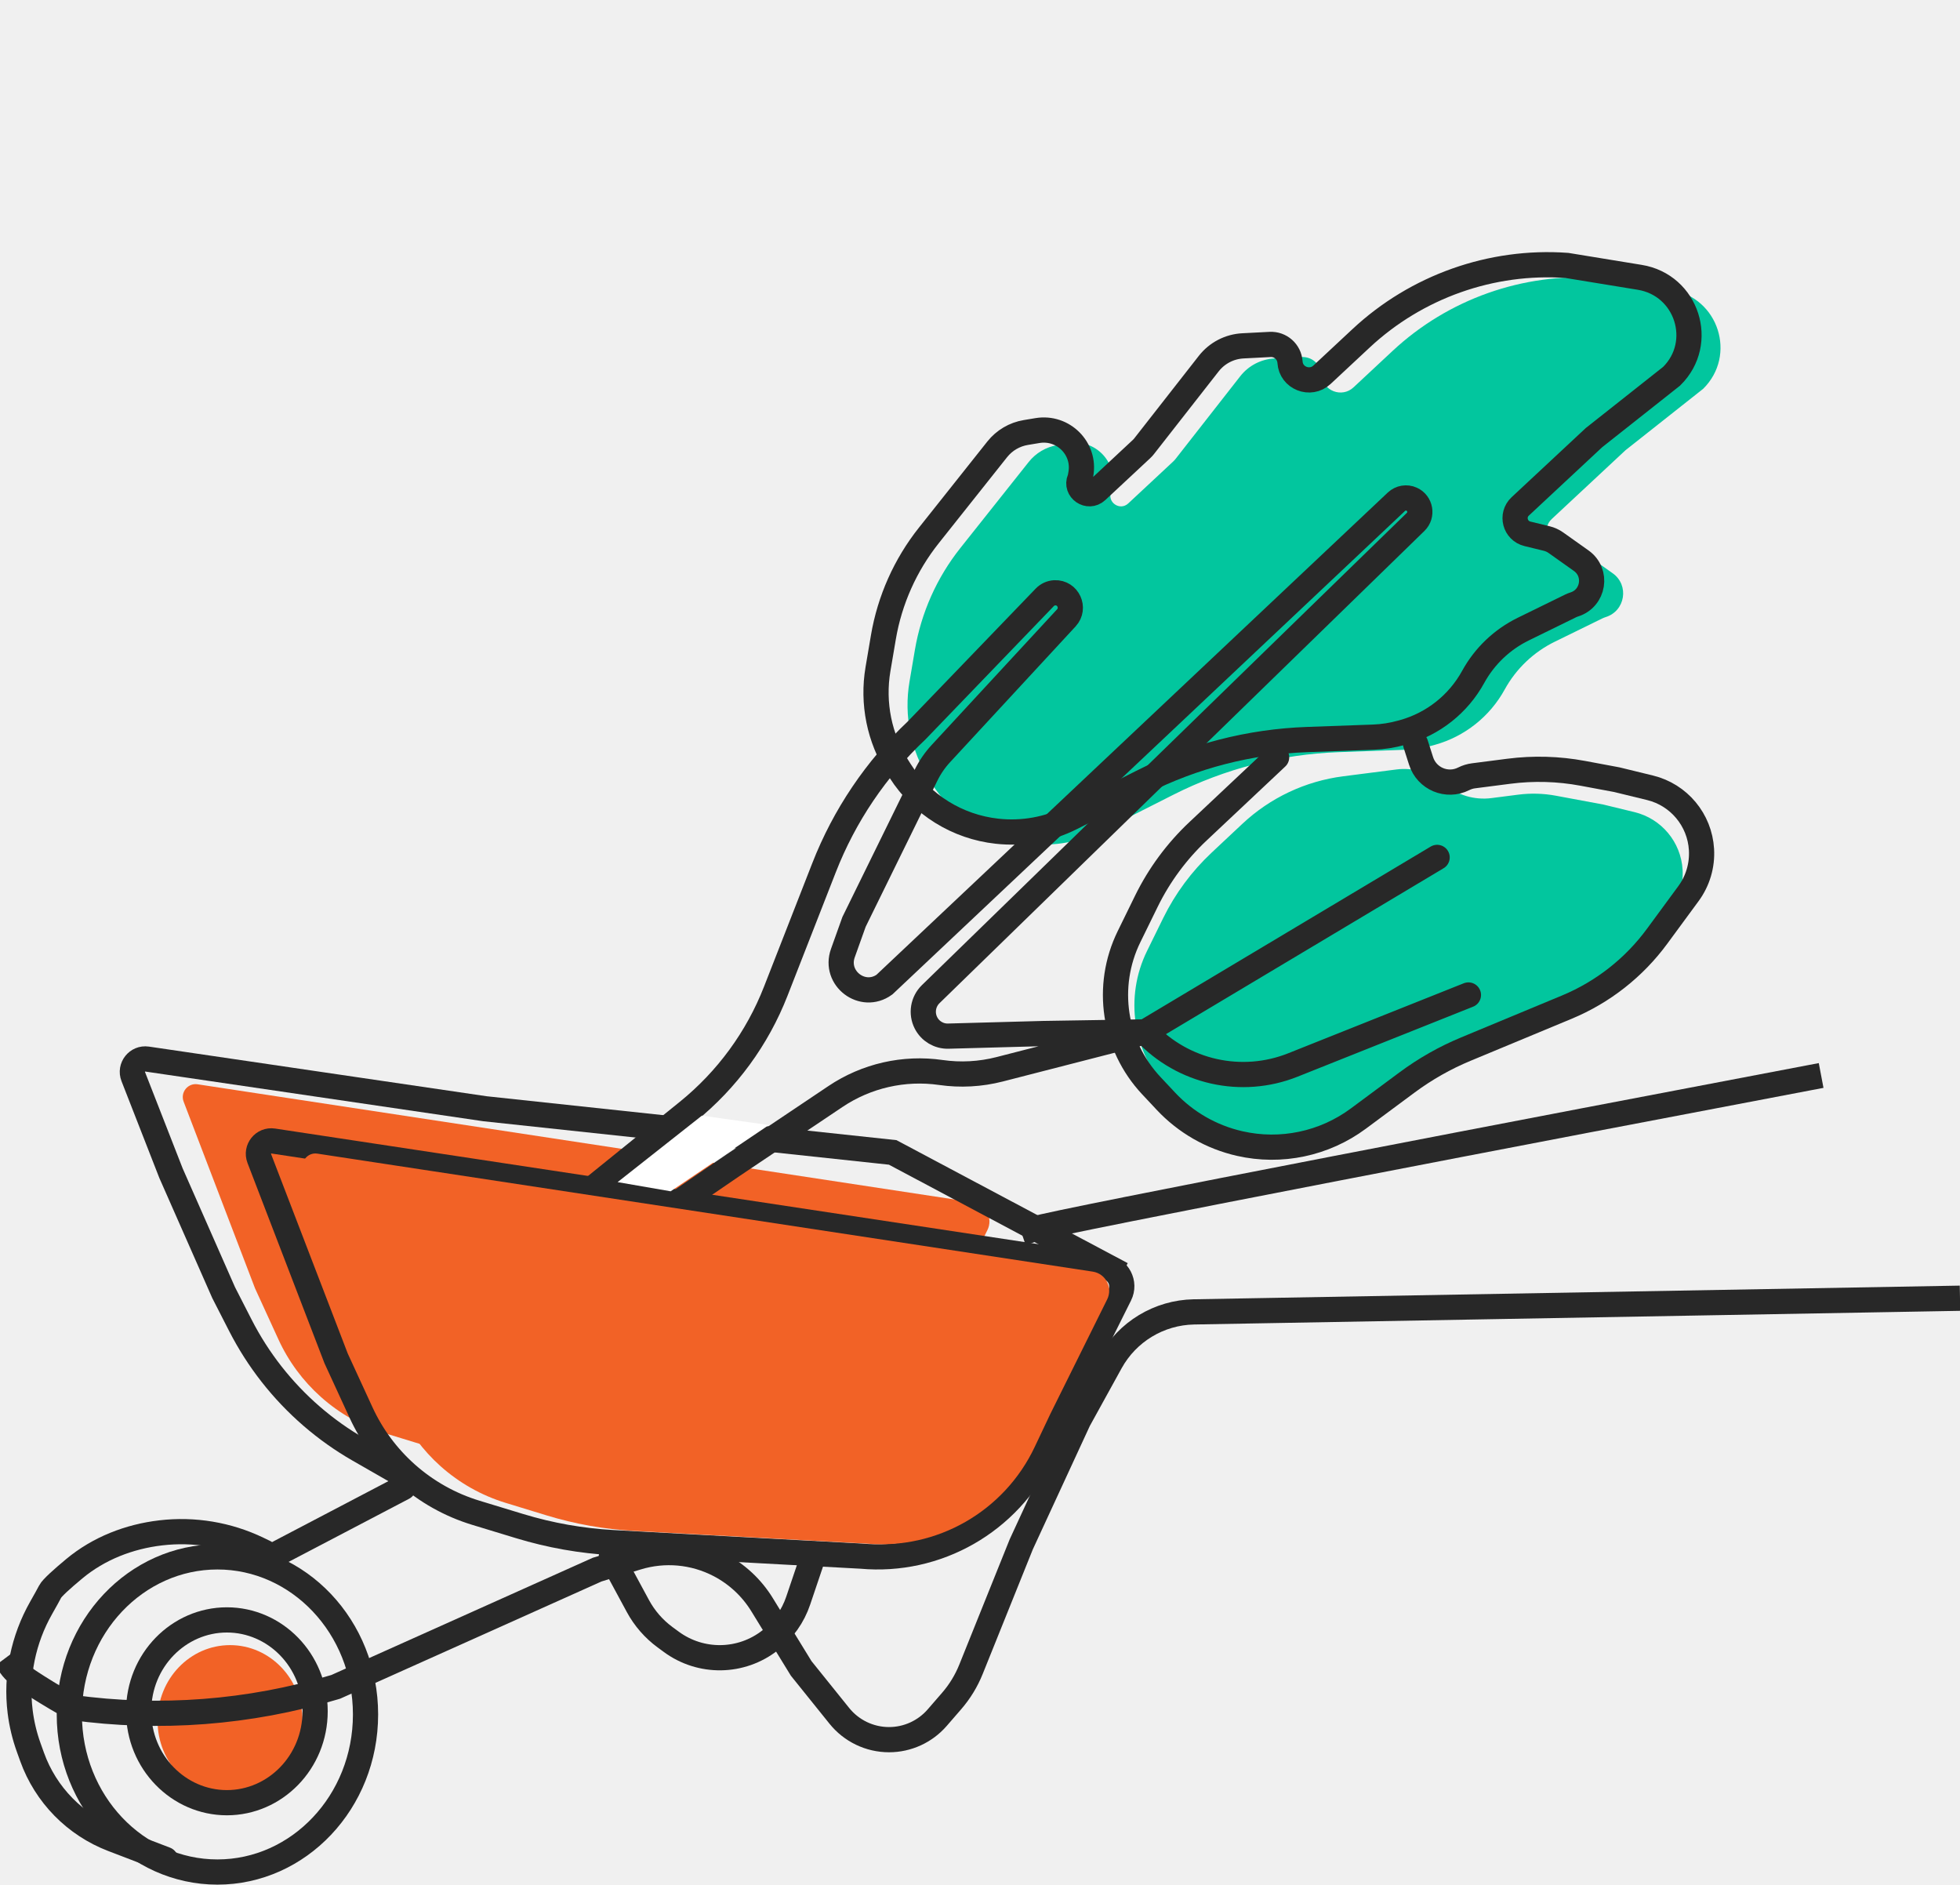
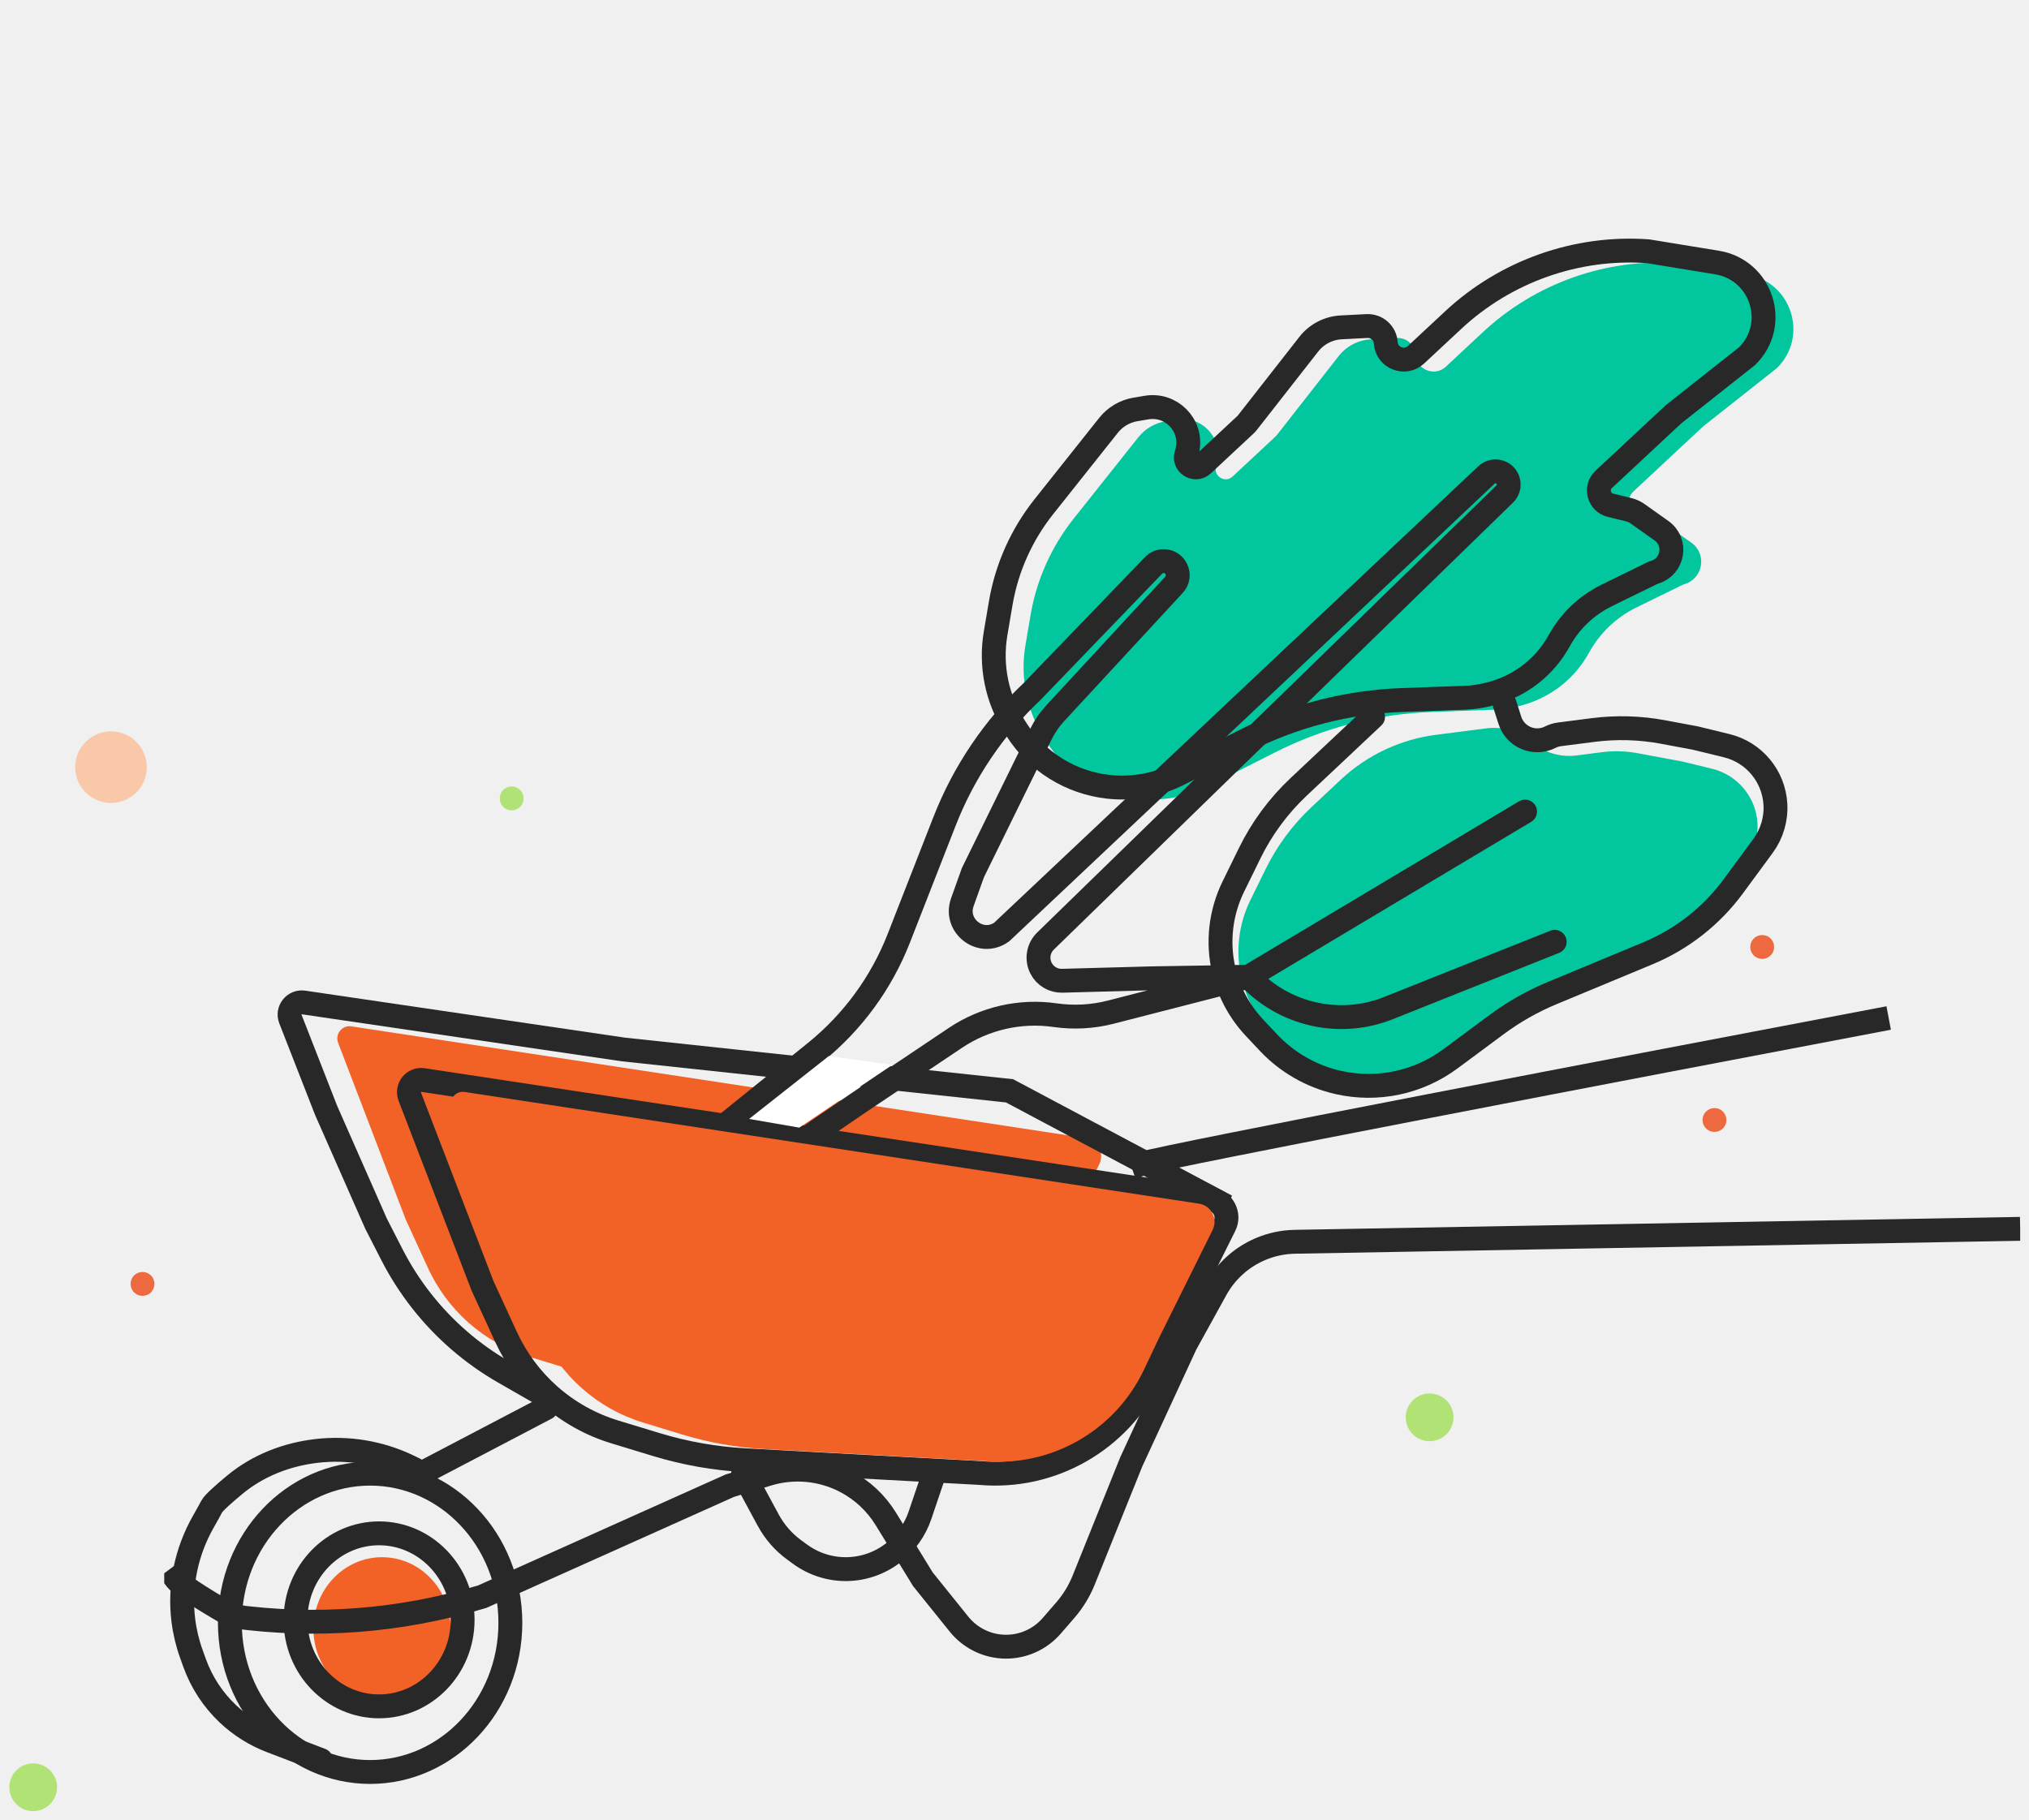
- <svg xmlns="http://www.w3.org/2000/svg" width="311" height="299" fill="none">
-   <g clip-path="url(#a)">
-     <path d="m221.572 122.078-8.441 1.081a28.701 28.701 0 0 0-15.986 7.528l-4.897 4.591a35.953 35.953 0 0 0-7.677 10.37l-2.566 5.225a19.548 19.548 0 0 0 3.308 22.024l2.167 2.305a21.6 21.6 0 0 0 28.57 2.568l7.22-5.339a41.207 41.207 0 0 1 8.724-4.933l15.007-6.214a31.725 31.725 0 0 0 13.394-10.479l4.654-6.31a10 10 0 0 0 1.934-6.521 10.01 10.01 0 0 0-7.633-9.131l-4.947-1.202-7.522-1.4a19.281 19.281 0 0 0-5.974-.168l-4.252.546a9.661 9.661 0 0 1-7.543-2.271 9.664 9.664 0 0 0-7.54-2.27zM147.466 123.737l.379.596a20.922 20.922 0 0 0 15.361 9.54 21.024 21.024 0 0 0 11.797-2.134l11.186-5.657a63.176 63.176 0 0 1 26.23-6.752l10.487-.38a19.074 19.074 0 0 0 4.459-.693l.308-.086a18.225 18.225 0 0 0 11.081-8.778 18.18 18.18 0 0 1 7.956-7.588l7.52-3.683a3.99 3.99 0 0 1 .557-.222c3.11-.977 3.762-5.061 1.109-6.946l-4.012-2.849a4.292 4.292 0 0 0-1.469-.67l-3.047-.743c-1.985-.483-2.639-2.959-1.149-4.348l11.707-10.916 12.319-9.741c5.386-5.321 2.439-14.464-5.057-15.688l-11.559-1.888c-11.986-.866-23.88 3.373-32.641 11.543l-6.225 5.804c-1.861 1.737-4.918.53-5.073-2.002a3.009 3.009 0 0 0-3.167-2.809l-4.297.222a7.37 7.37 0 0 0-5.425 2.813L186.537 72.8a3.82 3.82 0 0 1-.398.433l-7.121 6.641c-1.319 1.23-3.393-.196-2.699-1.855.048-.113.083-.231.104-.352l.082-.467c.713-4.04-2.811-7.567-6.885-6.89l-1.848.308a7.32 7.32 0 0 0-4.534 2.664l-10.85 13.657a35.53 35.53 0 0 0-7.216 16.156l-.86 5.063a22.107 22.107 0 0 0 3.154 15.579z" fill="#02C69E" />
-     <path d="M36.5 285c6.351 0 11.5-5.373 11.5-12s-5.149-12-11.5-12S25 266.373 25 273s5.149 12 11.5 12zM40.47 204.405l-11.331-29.62c-.562-1.468.664-2.997 2.212-2.761l123.042 18.722c2.055.313 3.21 2.544 2.283 4.41l-9.014 18.163-2.485 5.248c-4.844 10.234-15.536 16.35-26.78 15.321l-25.181-1.372-11.623-.638a58.484 58.484 0 0 1-13.889-2.468l-6.486-1.984a27.58 27.58 0 0 1-10.288-5.789 27.699 27.699 0 0 1-6.755-9.146l-3.704-8.086z" fill="#F26226" />
-     <path d="M164 195c3.504-1.181 83.46-16.492 123-24" stroke="#282828" stroke-width="4" stroke-linecap="square" />
-     <path d="m129 247-2.345 6.937a13.423 13.423 0 0 1-4.439 6.287 12.959 12.959 0 0 1-15.704.249l-.984-.722a15.023 15.023 0 0 1-4.322-4.971L97 247M181.707 163.711l-23.083 5.931a23.866 23.866 0 0 1-9.343.509 23.903 23.903 0 0 0-16.716 3.812l-16.242 10.894-29.898 20.427a4.102 4.102 0 0 1-5.899-1.394 4.144 4.144 0 0 1 1.009-5.24l27.585-22.289a46.13 46.13 0 0 0 13.968-19.091l7.665-19.606a59.938 59.938 0 0 1 14.703-21.793l20.321-21.102a2.355 2.355 0 0 1 1.589-.72c2.107-.095 3.268 2.424 1.833 3.976l-19.914 21.539a14.43 14.43 0 0 0-2.352 3.43l-11.42 23.26-1.772 4.957c-1.436 4.015 3.146 7.488 6.595 4.998l81.24-76.61a2.199 2.199 0 0 1 2.413-.405c1.421.641 1.749 2.52.631 3.61l-76.947 74.926a3.89 3.89 0 0 0-.744 4.555 3.858 3.858 0 0 0 3.535 2.099l15.055-.411 16.188-.262zm0 0a21.279 21.279 0 0 0 23.436 5.252L233 157.855m-51.293 5.856 46.328-27.682" stroke="#282828" stroke-width="4" stroke-linecap="round" />
-     <path d="m53.333 215.512-12.193-31.72c-.565-1.47.663-3.003 2.215-2.768l132.031 19.996c2.062.312 3.22 2.55 2.287 4.42l-9.751 19.556-2.629 5.527c-5.197 10.927-16.631 17.454-28.656 16.358l-26.919-1.46-12.435-.679a62.64 62.64 0 0 1-14.83-2.624L75.494 240a29.47 29.47 0 0 1-10.973-6.146 29.577 29.577 0 0 1-7.236-9.756l-3.952-8.586z" stroke="#282828" stroke-width="4" />
-     <path d="m178 202.167-36.355-19.336-64.71-6.93-53.59-7.878c-1.554-.228-2.774 1.312-2.2 2.78l5.983 15.313 8.362 18.969 2.654 5.187a47.923 47.923 0 0 0 11.306 14.412 47.796 47.796 0 0 0 7.491 5.314L65.664 235" stroke="#282828" stroke-width="4" />
-     <path d="M2 264.698c.873 1.167 6.669 4.619 9.457 6.198a98.045 98.045 0 0 0 41.506-3.184l.325-.097 41.467-18.594 6.34-1.942a17.298 17.298 0 0 1 13.028 1.184 17.352 17.352 0 0 1 6.798 6.325l6.207 10.11 6.053 7.523a10.119 10.119 0 0 0 7.884 3.779c2.931 0 5.718-1.273 7.642-3.489l2.289-2.64a17.819 17.819 0 0 0 3.073-5.03l7.978-19.831 9.094-19.687 5.08-9.215a15.424 15.424 0 0 1 13.218-7.975L309 206" stroke="#282828" stroke-width="4" stroke-linecap="square" />
-     <path d="m64 236-21 11" stroke="#282828" stroke-width="4" stroke-linecap="round" />
-     <path d="M58 272c0 13.916-10.627 25-23.5 25S11 285.916 11 272c0-13.917 10.627-25 23.5-25S58 258.083 58 272z" stroke="#282828" stroke-width="4" />
-     <path d="M50 271.5c0 8.093-6.353 14.5-14 14.5s-14-6.407-14-14.5S28.353 257 36 257s14 6.407 14 14.5z" stroke="#282828" stroke-width="4" />
-     <path d="M42 246.28c-.137-.069-.532-.259-1.088-.526a28.067 28.067 0 0 0-15.4-2.564c-5.022.584-9.839 2.459-13.728 5.693-1.933 1.607-3.545 3.057-3.828 3.625-.197.393-.729 1.347-1.413 2.553-2.848 5.014-4.057 10.804-3.342 16.529.24 1.925.694 3.818 1.35 5.643l.54 1.503a21.92 21.92 0 0 0 12.8 13.062L26.26 295M142.466 121.737l.379.596a20.926 20.926 0 0 0 15.361 9.54 21.04 21.04 0 0 0 11.797-2.133l11.185-5.657a63.157 63.157 0 0 1 26.231-6.754l10.487-.378a19.156 19.156 0 0 0 4.458-.694l.308-.086a18.216 18.216 0 0 0 11.082-8.779 18.193 18.193 0 0 1 7.956-7.588l7.519-3.682c.18-.088.367-.162.558-.222 3.11-.977 3.762-5.062 1.109-6.946l-4.013-2.849a4.277 4.277 0 0 0-1.468-.67l-3.049-.743c-1.983-.483-2.637-2.959-1.148-4.348l11.708-10.916 12.319-9.741c5.386-5.321 2.439-14.464-5.057-15.688l-11.559-1.888c-11.986-.866-23.88 3.373-32.641 11.543l-6.225 5.804c-1.862 1.737-4.919.53-5.073-2.002a3.01 3.01 0 0 0-3.167-2.809l-4.297.222a7.372 7.372 0 0 0-5.426 2.813L181.536 70.8a3.65 3.65 0 0 1-.397.433l-7.122 6.641c-1.319 1.23-3.393-.197-2.698-1.855.048-.113.083-.231.103-.352l.083-.467c.713-4.04-2.811-7.567-6.885-6.89l-1.849.308a7.32 7.32 0 0 0-4.533 2.664l-10.85 13.657a35.53 35.53 0 0 0-7.217 16.156l-.859 5.063a22.106 22.106 0 0 0 3.154 15.579z" stroke="#282828" stroke-width="4" stroke-linecap="round" />
-     <path d="m224.617 118 .868 2.721c.903 2.83 4.118 4.179 6.764 2.84a4.826 4.826 0 0 1 1.559-.479l5.613-.723a37.71 37.71 0 0 1 11.734.332l5.379 1.004 5.288 1.289a10.726 10.726 0 0 1 8.159 9.793 10.746 10.746 0 0 1-2.067 6.996l-4.974 6.767a33.928 33.928 0 0 1-14.318 11.24l-16.042 6.667a43.86 43.86 0 0 0-9.325 5.29l-7.718 5.725a23.023 23.023 0 0 1-18.831 3.964 23.048 23.048 0 0 1-11.71-6.718l-2.317-2.472a21.036 21.036 0 0 1-3.537-23.622l2.745-5.605a38.525 38.525 0 0 1 8.206-11.123l12.473-11.734" stroke="#282828" stroke-width="4" stroke-linecap="round" />
-     <path d="m59.471 215.406-11.332-29.62c-.562-1.468.664-2.997 2.212-2.762l123.043 18.722c2.054.313 3.209 2.544 2.282 4.411l-9.014 18.162-2.485 5.248c-4.844 10.234-15.536 16.35-26.78 15.321l-25.181-1.373-11.623-.638a58.434 58.434 0 0 1-13.889-2.467l-6.486-1.984a27.593 27.593 0 0 1-10.288-5.789 27.708 27.708 0 0 1-6.755-9.146l-3.704-8.085z" fill="#F26226" />
-     <path d="M111.37 177 98 187.544l8.412 1.456L122 178.491 111.37 177z" fill="#fff" />
+ <svg xmlns="http://www.w3.org/2000/svg" width="340" height="305" viewBox="0 0 340 305" fill="none">
+   <g clip-path="url(#clip0_1051_2173)">
+     <path d="M249.093 122.078L240.652 123.159C234.663 123.926 229.068 126.56 224.666 130.687L219.77 135.278C216.605 138.245 214.005 141.757 212.093 145.648L209.526 150.873C207.538 154.92 207.009 159.527 208.028 163.917C208.809 167.281 210.467 170.379 212.834 172.897L215.001 175.202C217.946 178.334 221.761 180.515 225.956 181.465C232.087 182.855 238.519 181.505 243.572 177.77L250.792 172.431C253.488 170.438 256.417 168.782 259.515 167.498L274.522 161.284C279.86 159.074 284.491 155.45 287.917 150.805L292.57 144.495C293.958 142.614 294.642 140.307 294.504 137.974C294.244 133.587 291.148 129.882 286.871 128.843L281.924 127.641L274.402 126.241C272.431 125.875 270.416 125.818 268.428 126.073L264.176 126.619C261.453 126.968 258.71 126.142 256.634 124.348C254.558 122.556 251.816 121.73 249.093 122.078Z" fill="#02C69E" />
+     <path d="M174.987 123.737L175.366 124.333C178.762 129.666 184.414 133.176 190.727 133.873C194.785 134.321 198.886 133.58 202.525 131.739L213.71 126.082C221.854 121.964 230.806 119.659 239.94 119.33L250.428 118.95C251.936 118.896 253.433 118.664 254.887 118.257L255.195 118.171C259.928 116.847 263.924 113.682 266.276 109.393C268.075 106.108 270.855 103.458 274.232 101.805L281.752 98.122C281.931 98.034 282.117 97.96 282.308 97.9C285.418 96.923 286.07 92.839 283.417 90.954L279.406 88.105C278.963 87.791 278.464 87.564 277.936 87.435L274.889 86.692C272.904 86.209 272.25 83.733 273.74 82.344L285.447 71.428L297.766 61.687C303.152 56.366 300.206 47.223 292.709 45.999L281.15 44.111C269.165 43.245 257.271 47.484 248.51 55.654L242.285 61.458C240.423 63.195 237.366 61.989 237.211 59.456C237.111 57.815 235.698 56.562 234.045 56.647L229.748 56.869C227.614 56.979 225.634 58.006 224.323 59.682L214.058 72.8C213.937 72.955 213.805 73.1 213.661 73.233L206.539 79.874C205.221 81.103 203.147 79.678 203.841 78.019C203.888 77.906 203.923 77.788 203.945 77.667L204.027 77.2C204.739 73.16 201.216 69.633 197.141 70.31L195.293 70.618C193.501 70.916 191.884 71.865 190.759 73.282L179.909 86.939C176.177 91.637 173.695 97.193 172.693 103.095L171.833 108.158C170.916 113.56 172.039 119.107 174.987 123.737Z" fill="#02C69E" />
+     <path d="M64.022 285C70.373 285 75.522 279.627 75.522 273C75.522 266.373 70.373 261 64.022 261C57.67 261 52.522 266.373 52.522 273C52.522 279.627 57.67 285 64.022 285Z" fill="#F26226" />
+     <path d="M67.992 204.405L56.66 174.785C56.099 173.317 57.324 171.788 58.873 172.024L181.915 190.746C183.969 191.059 185.124 193.29 184.198 195.156L175.183 213.319L172.699 218.567C167.854 228.801 157.163 234.917 145.918 233.888L120.737 232.516L109.115 231.878C104.403 231.619 99.74 230.79 95.226 229.41L88.74 227.426C84.935 226.263 81.425 224.288 78.451 221.637C75.593 219.091 73.293 215.976 71.697 212.491L67.992 204.405Z" fill="#F26226" />
+     <path d="M191.521 195C195.025 193.819 274.981 178.508 314.521 171" stroke="#282828" stroke-width="4" stroke-linecap="square" />
+     <path d="M156.521 247L154.177 253.937C153.334 256.432 151.79 258.62 149.738 260.224C145.129 263.832 138.75 263.932 134.034 260.473L133.049 259.751C131.265 258.442 129.789 256.744 128.727 254.78L124.521 247" stroke="#282828" stroke-width="4" stroke-linecap="round" />
+     <path d="M209.229 163.711L186.146 169.642C183.095 170.427 179.92 170.599 176.802 170.151C170.953 169.31 165 170.668 160.086 173.963L143.844 184.857L113.947 205.284C111.954 206.646 109.227 206.001 108.048 203.89C107.065 202.13 107.491 199.915 109.056 198.65L136.642 176.361C142.873 171.326 147.688 164.745 150.61 157.27L158.275 137.664C161.507 129.394 166.529 121.951 172.978 115.871L193.299 94.769C193.718 94.334 194.286 94.077 194.887 94.05C196.994 93.954 198.155 96.473 196.72 98.025L176.807 119.564C175.862 120.586 175.069 121.743 174.454 122.994L163.034 146.254L161.262 151.211C159.826 155.226 164.409 158.699 167.858 156.209L249.098 79.6C249.747 78.988 250.698 78.828 251.51 79.194C252.931 79.835 253.26 81.715 252.142 82.804L175.195 157.73C173.975 158.918 173.673 160.768 174.45 162.285C175.13 163.608 176.503 164.424 177.985 164.384L193.041 163.973L209.229 163.711ZM209.229 163.711C215.227 170.128 224.52 172.21 232.665 168.963L260.521 157.855M209.229 163.711L255.557 136.029" stroke="#282828" stroke-width="4" stroke-linecap="round" />
+     <path d="M80.855 215.512L68.661 183.792C68.097 182.322 69.324 180.789 70.877 181.024L202.907 201.02C204.969 201.332 206.128 203.57 205.195 205.44L195.443 224.996L192.814 230.523C187.617 241.45 176.184 247.977 164.159 246.881L137.24 245.421L124.805 244.742C119.774 244.467 114.795 243.586 109.975 242.118L103.016 240C98.96 238.766 95.217 236.669 92.043 233.854C88.983 231.139 86.518 227.817 84.806 224.098L80.855 215.512Z" stroke="#282828" stroke-width="4" />
+     <path d="M205.521 202.167L169.167 182.831L104.456 175.901L50.867 168.023C49.312 167.795 48.092 169.335 48.666 170.803L54.65 186.116L63.011 205.085L65.665 210.272C68.474 215.761 72.313 220.655 76.971 224.684C79.293 226.693 81.801 228.471 84.463 229.998L93.186 235" stroke="#282828" stroke-width="4" />
+     <path d="M29.521 264.698C30.395 265.865 36.19 269.317 38.979 270.896C52.882 272.818 67.035 271.732 80.484 267.712L80.809 267.615L122.276 249.021L128.617 247.079C132.947 245.753 137.622 246.178 141.644 248.263C144.442 249.713 146.791 251.9 148.442 254.588L154.65 264.698L160.703 272.221C162.625 274.611 165.524 276 168.586 276C171.517 276 174.305 274.727 176.229 272.511L178.518 269.871C179.813 268.377 180.852 266.677 181.591 264.841L189.569 245.01L198.662 225.323L203.743 216.108C205.401 213.101 208.011 210.734 211.162 209.381C212.997 208.593 214.966 208.169 216.96 208.133L336.521 206" stroke="#282828" stroke-width="4" stroke-linecap="square" />
+     <path d="M91.522 236L70.522 247" stroke="#282828" stroke-width="4" stroke-linecap="round" />
+     <path d="M85.522 272C85.522 285.916 74.894 297 62.022 297C49.149 297 38.522 285.916 38.522 272C38.522 258.083 49.149 247 62.022 247C74.894 247 85.522 258.083 85.522 272Z" stroke="#282828" stroke-width="4" />
+     <path d="M77.522 271.5C77.522 279.593 71.168 286 63.522 286C55.874 286 49.522 279.593 49.522 271.5C49.522 263.407 55.874 257 63.522 257C71.168 257 77.522 263.407 77.522 271.5Z" stroke="#282828" stroke-width="4" />
+     <path d="M69.522 246.28C69.384 246.211 68.99 246.021 68.433 245.754C63.649 243.455 58.306 242.577 53.034 243.19C48.011 243.774 43.194 245.649 39.306 248.883C37.372 250.49 35.761 251.94 35.477 252.508C35.281 252.901 34.749 253.855 34.065 255.061C31.216 260.075 30.008 265.865 30.723 271.59C30.963 273.515 31.416 275.408 32.073 277.233L32.613 278.736C33.774 281.962 35.675 284.873 38.164 287.233C40.257 289.216 42.721 290.769 45.414 291.798L53.781 295" stroke="#282828" stroke-width="4" stroke-linecap="round" />
+     <path d="M169.987 121.737L170.366 122.333C173.762 127.665 179.413 131.175 185.727 131.873C189.785 132.321 193.886 131.579 197.525 129.74L208.709 124.083C216.854 119.963 225.806 117.658 234.94 117.329L245.428 116.951C246.936 116.896 248.433 116.663 249.886 116.257L250.194 116.171C254.928 114.848 258.924 111.683 261.276 107.392C263.075 104.109 265.855 101.458 269.232 99.804L276.751 96.122C276.93 96.034 277.117 95.96 277.308 95.9C280.418 94.923 281.07 90.838 278.417 88.954L274.405 86.105C273.963 85.791 273.464 85.564 272.936 85.435L269.888 84.692C267.904 84.209 267.25 81.733 268.739 80.344L280.447 69.428L292.766 59.687C298.152 54.366 295.206 45.223 287.709 43.999L276.15 42.111C264.165 41.245 252.271 45.484 243.51 53.654L237.285 59.458C235.422 61.195 232.365 59.989 232.211 57.456C232.111 55.815 230.697 54.562 229.045 54.647L224.748 54.869C222.613 54.979 220.634 56.006 219.322 57.682L209.057 70.8C208.937 70.955 208.805 71.1 208.661 71.233L201.538 77.874C200.22 79.104 198.146 77.677 198.841 76.019C198.888 75.906 198.923 75.788 198.944 75.667L199.027 75.2C199.739 71.16 196.216 67.633 192.141 68.31L190.292 68.618C188.501 68.916 186.884 69.865 185.759 71.282L174.909 84.939C171.176 89.637 168.695 95.193 167.692 101.095L166.833 106.158C165.916 111.56 167.039 117.108 169.987 121.737Z" stroke="#282828" stroke-width="4" stroke-linecap="round" />
+     <path d="M252.138 118L253.006 120.721C253.909 123.551 257.124 124.9 259.77 123.561C260.26 123.314 260.786 123.152 261.329 123.082L266.942 122.359C270.847 121.857 274.807 121.968 278.677 122.691L284.055 123.695L289.343 124.984C293.915 126.099 297.225 130.072 297.503 134.777C297.65 137.28 296.919 139.754 295.436 141.773L290.461 148.54C286.799 153.523 281.848 157.409 276.144 159.78L260.101 166.447C256.789 167.822 253.657 169.599 250.777 171.737L243.058 177.462C237.657 181.47 230.781 182.917 224.228 181.426C219.743 180.407 215.665 178.067 212.517 174.708L210.2 172.236C207.67 169.536 205.897 166.213 205.063 162.606C203.973 157.896 204.539 152.954 206.663 148.614L209.408 143.009C211.452 138.836 214.232 135.068 217.614 131.886L230.088 120.152" stroke="#282828" stroke-width="4" stroke-linecap="round" />
+     <path d="M86.993 215.406L75.66 185.786C75.099 184.318 76.324 182.789 77.873 183.024L200.916 201.746C202.969 202.059 204.124 204.29 203.198 206.157L194.183 224.319L191.698 229.567C186.854 239.801 176.162 245.917 164.918 244.888L139.737 243.515L128.115 242.877C123.403 242.619 118.74 241.79 114.226 240.41L107.74 238.426C103.935 237.262 100.425 235.288 97.451 232.637C94.593 230.09 92.293 226.976 90.697 223.491L86.993 215.406Z" fill="#F26226" />
+     <path d="M138.891 177L125.521 187.544L133.933 189L149.521 178.491L138.891 177Z" fill="white" />
  </g>
+   <circle cx="5.561" cy="299.561" r="4" transform="rotate(34.4162 5.5605 299.561)" fill="#B1E275" />
+   <circle cx="239.561" cy="237.561" r="4" transform="rotate(34.4162 239.561 237.561)" fill="#B1E275" />
+   <circle cx="2" cy="2" r="2" transform="matrix(-0.487382 0.873189 0.873189 0.487382 286.521 185)" fill="#EE693F" />
+   <circle cx="2" cy="2" r="2" transform="matrix(-0.487382 0.873189 0.873189 0.487382 294.521 156)" fill="#EE693F" />
+   <circle cx="23.882" cy="215.195" r="2" transform="rotate(-127.685 23.8816 215.195)" fill="#EE693F" />
+   <circle cx="18.602" cy="128.584" r="6" transform="rotate(-127.685 18.6019 128.584)" fill="#F9C8A8" />
+   <circle cx="85.742" cy="133.82" r="2" transform="rotate(40.5323 85.7418 133.82)" fill="#B1E275" />
  <defs>
-     <clipPath id="a">
-       <path fill="#fff" d="M0 0h311v299H0z" />
+     <clipPath id="clip0_1051_2173">
+       <rect width="311" height="299" fill="white" transform="translate(27.5215)" />
    </clipPath>
  </defs>
</svg>
